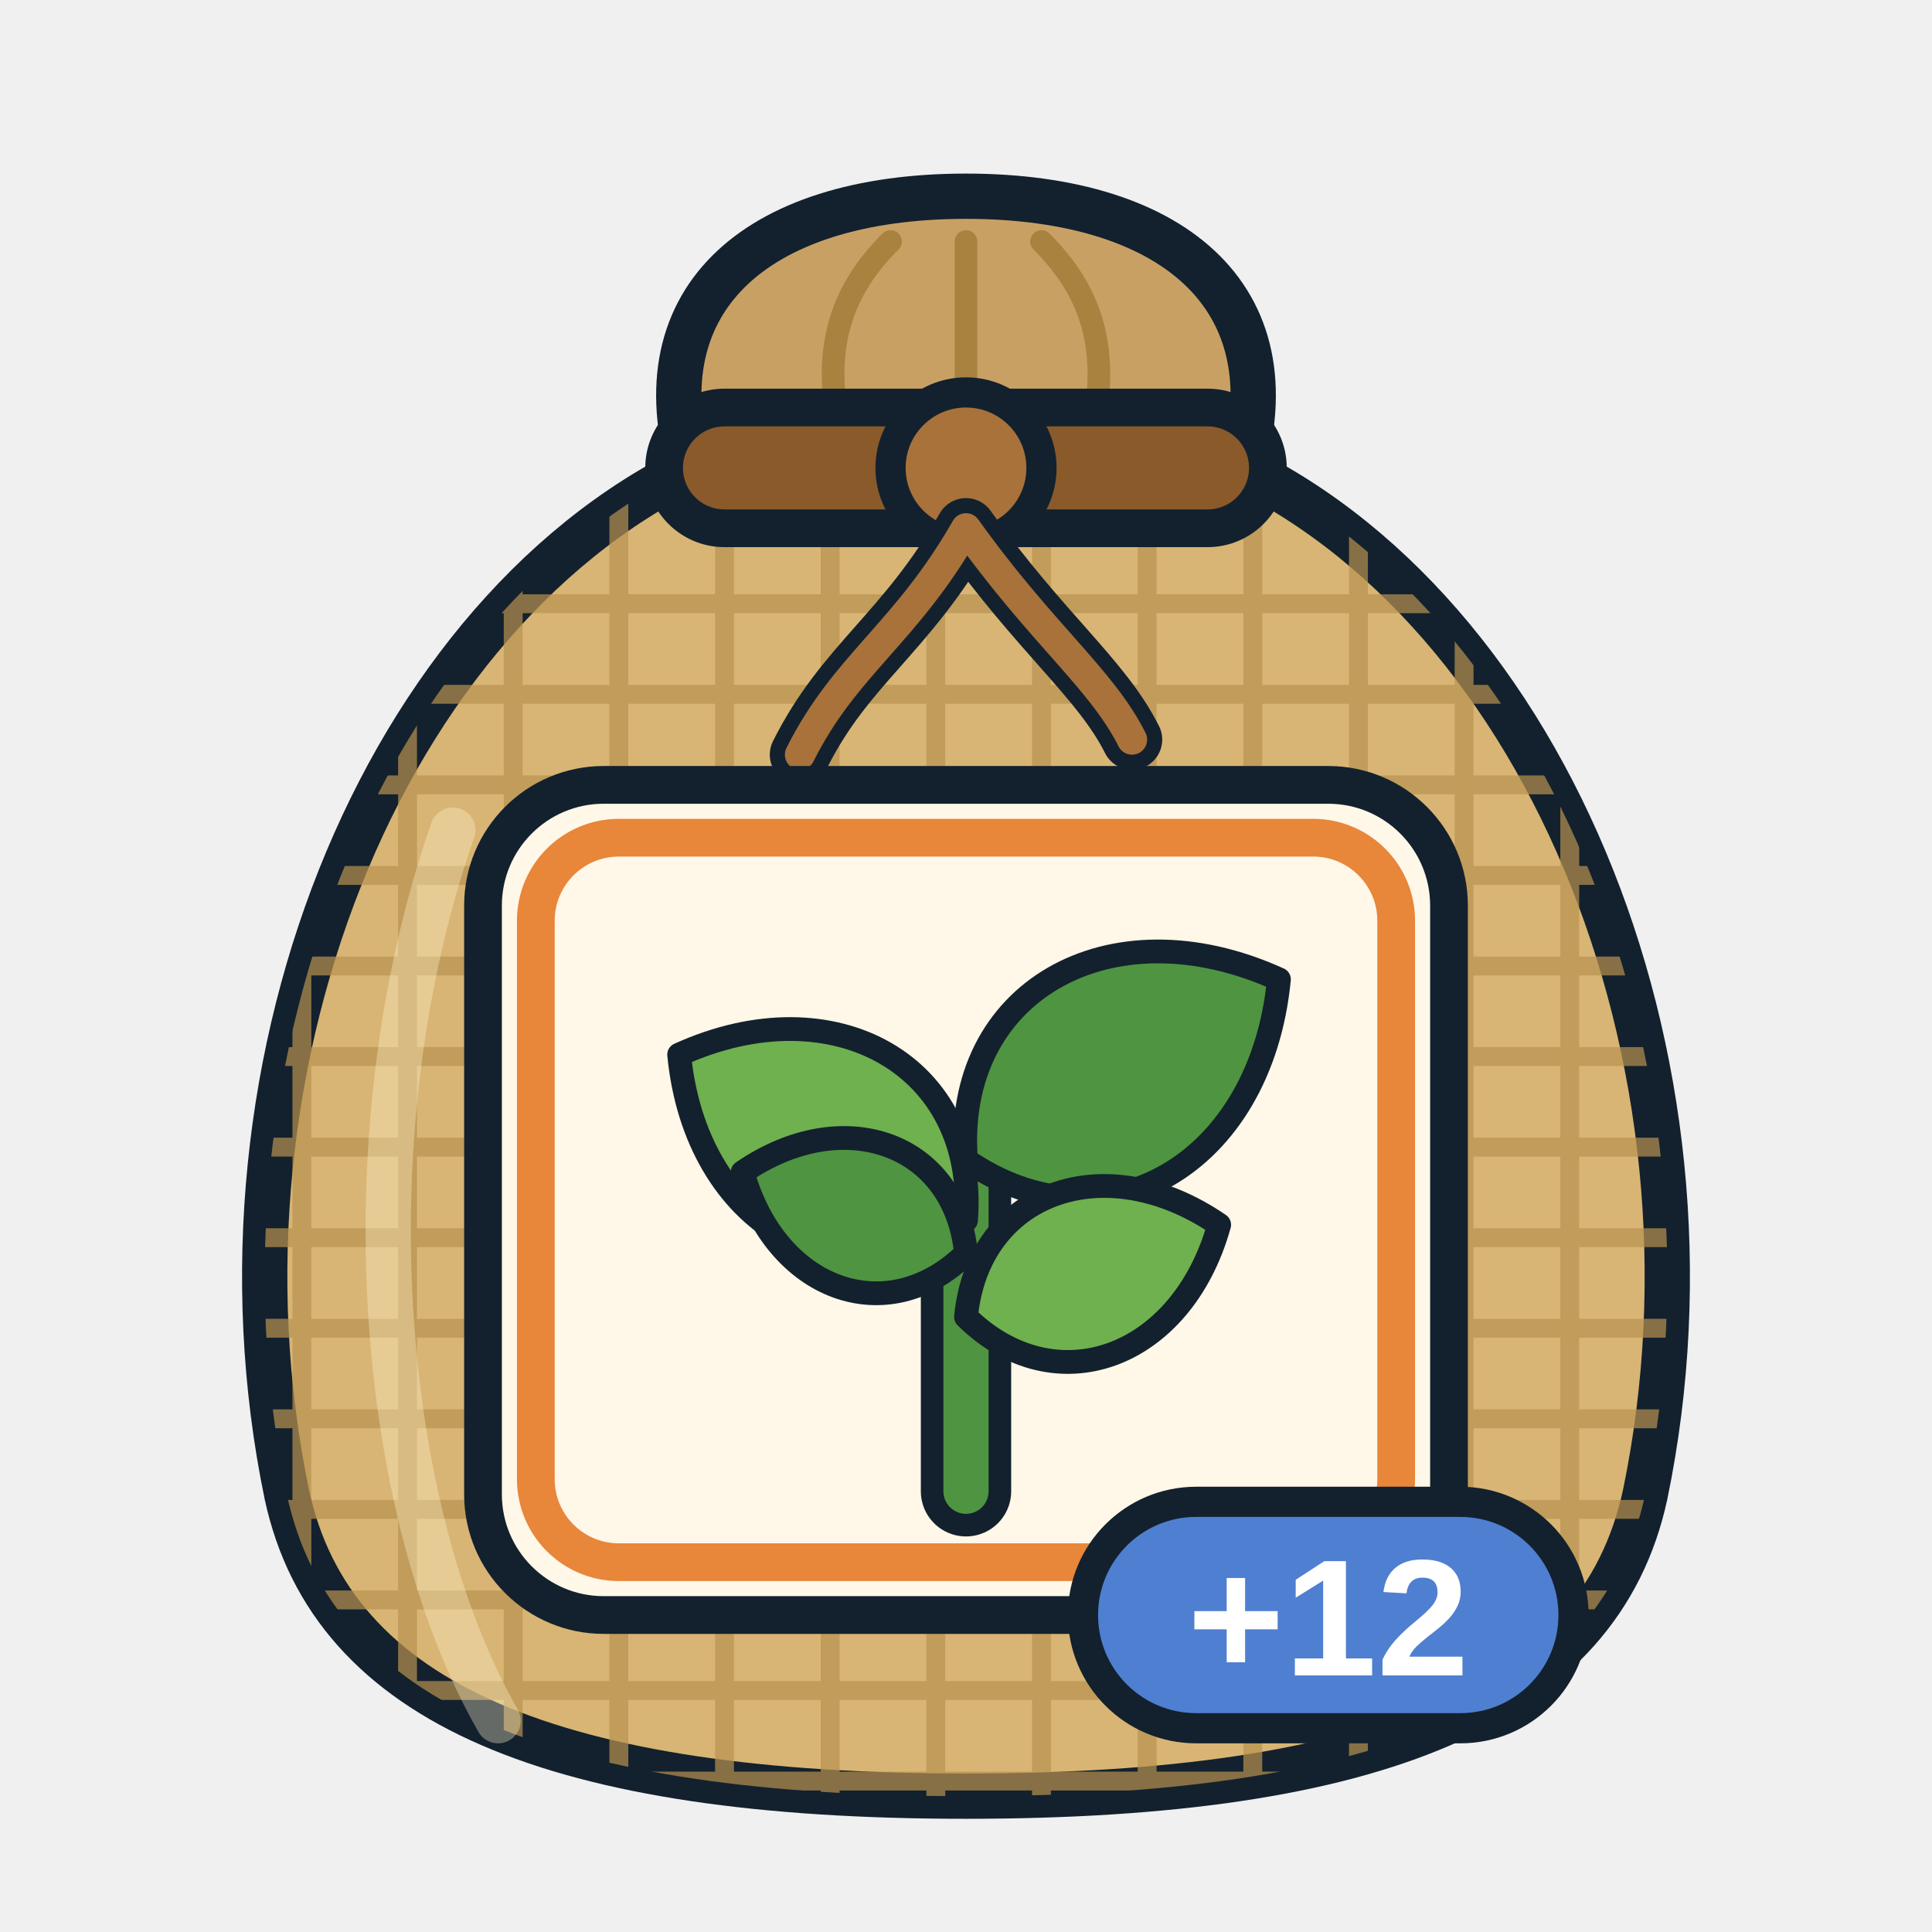
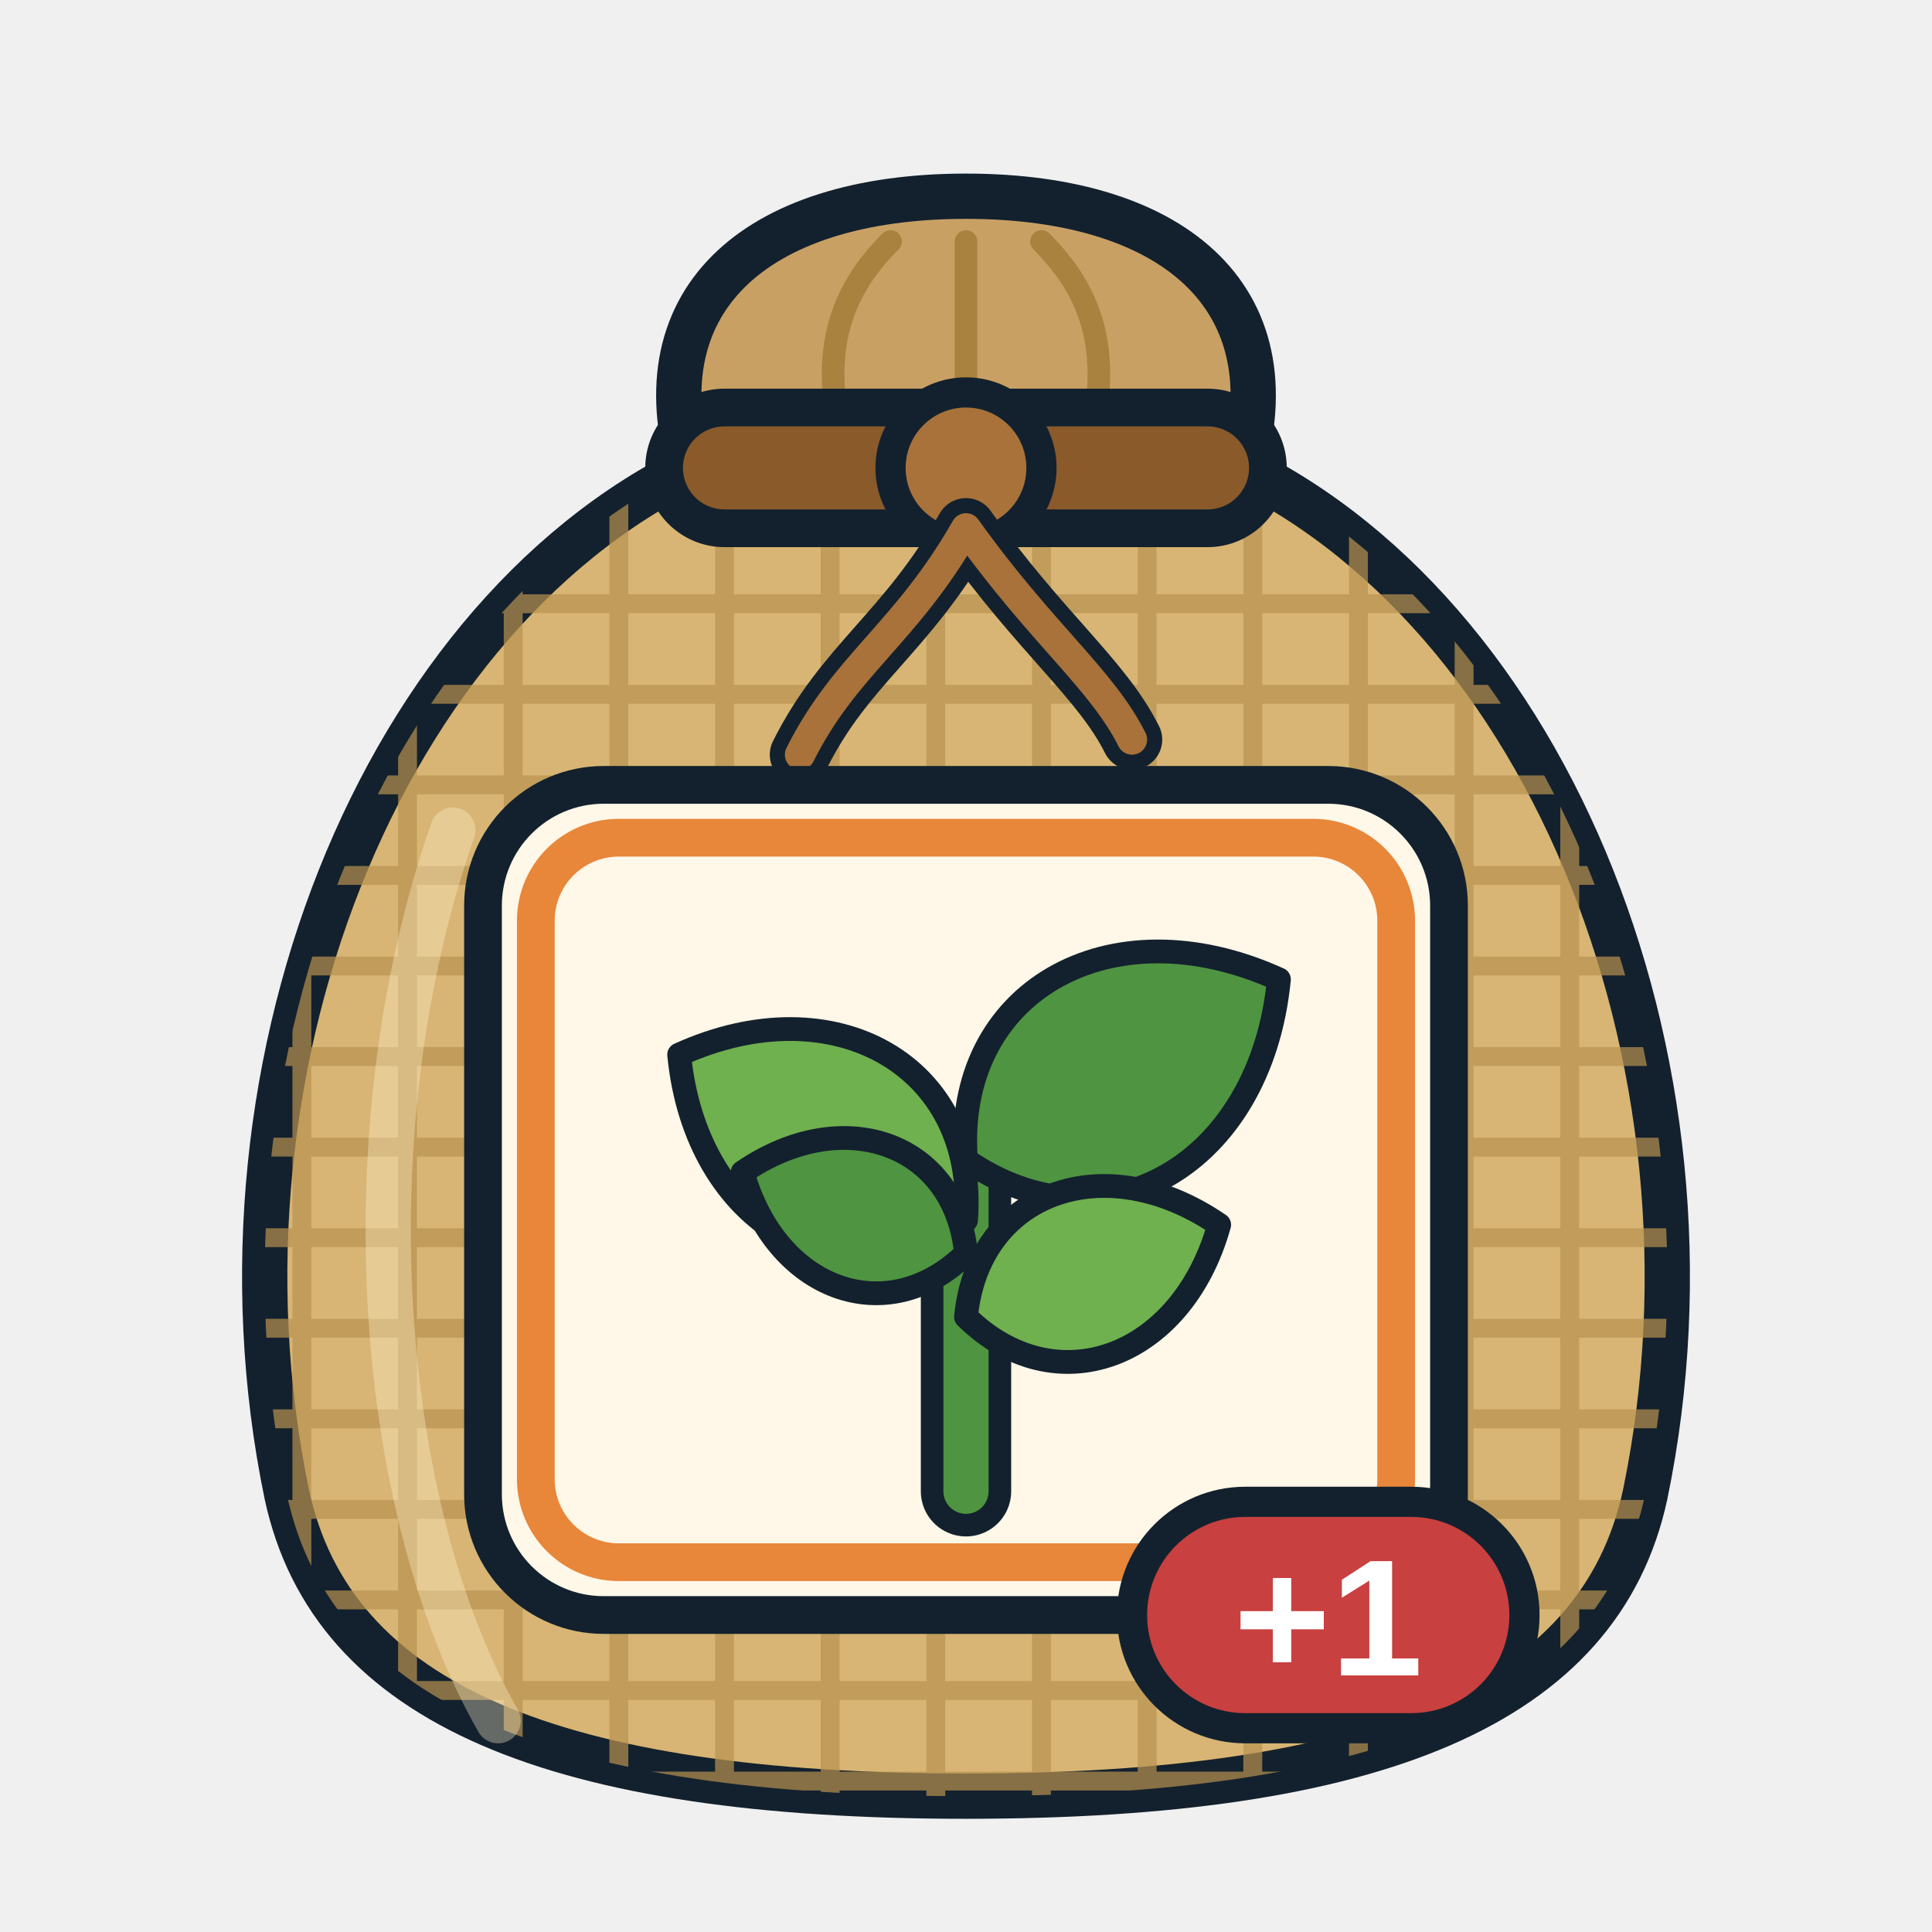
<svg xmlns="http://www.w3.org/2000/svg" viewBox="0 0 256 256" width="256" height="256">
  <defs>
    <clipPath id="sk">
      <path d="M96 60 C52 78 26 140 38 198 C44 226 74 238 128 238 C182 238 212 226 218 198 C230 140 204 78 160 60 Z" />
    </clipPath>
  </defs>
  <path d="M92 64 C84 40 100 26 128 26 C156 26 172 40 164 64 Z" fill="#c9a064" stroke="#13212e" stroke-width="6" stroke-linejoin="round" />
  <path d="M112 60 C108 46 112 38 118 32 M128 60 V32 M144 60 C148 46 144 38 138 32" fill="none" stroke="#a8823e" stroke-width="3" stroke-linecap="round" />
  <path d="M96 60 C52 78 26 140 38 198 C44 226 74 238 128 238 C182 238 212 226 218 198 C230 140 204 78 160 60 Z" fill="#d8b574" stroke="#13212e" stroke-width="6" stroke-linejoin="round" />
  <g clip-path="url(#sk)" stroke="#b8924e" stroke-width="2.5" opacity="0.7">
    <path d="M20 80 H240" />
    <path d="M20 92 H240" />
    <path d="M20 104 H240" />
    <path d="M20 116 H240" />
    <path d="M20 128 H240" />
    <path d="M20 140 H240" />
    <path d="M20 152 H240" />
    <path d="M20 164 H240" />
    <path d="M20 176 H240" />
    <path d="M20 188 H240" />
    <path d="M20 200 H240" />
    <path d="M20 212 H240" />
    <path d="M20 224 H240" />
    <path d="M20 236 H240" />
    <path d="M40 60 V240" />
    <path d="M54 60 V240" />
    <path d="M68 60 V240" />
    <path d="M82 60 V240" />
    <path d="M96 60 V240" />
    <path d="M110 60 V240" />
    <path d="M124 60 V240" />
    <path d="M138 60 V240" />
    <path d="M152 60 V240" />
    <path d="M166 60 V240" />
    <path d="M180 60 V240" />
    <path d="M194 60 V240" />
    <path d="M208 60 V240" />
  </g>
  <path d="M60 110 C46 150 50 200 66 228" fill="none" stroke="#fff3cf" stroke-width="6" stroke-linecap="round" opacity="0.35" />
  <rect x="88" y="54" width="80" height="16" rx="8" fill="#8a5a2b" stroke="#13212e" stroke-width="5" />
  <circle cx="128" cy="62" r="10" fill="#a8723a" stroke="#13212e" stroke-width="4" />
  <path d="M128 70 C120 84 112 88 106 100 M128 70 C138 84 146 90 150 98" fill="none" stroke="#13212e" stroke-width="8" stroke-linecap="round" />
  <path d="M128 70 C120 84 112 88 106 100 M128 70 C138 84 146 90 150 98" fill="none" stroke="#a8723a" stroke-width="4" stroke-linecap="round" />
  <rect x="64" y="104" width="128" height="110" rx="16" fill="#fff7e8" stroke="#13212e" stroke-width="5" />
  <rect x="71" y="111" width="114" height="96" rx="11" fill="none" stroke="#e8863a" stroke-width="5" />
  <g transform="translate(75.5 111.5) scale(1.05)">
    <path d="M50 82 L50 40.2" fill="none" stroke="#13212e" stroke-width="11.4" stroke-linecap="round" />
    <path d="M50 82 L50 40.2" fill="none" stroke="#4f9440" stroke-width="5.7" stroke-linecap="round" />
    <path d="M0 0 C8.36 -17.556, 29.26 -17.556, 41.8 0 C29.26 17.556, 8.36 17.556, 0 0 Z" transform="translate(50 47.8) rotate(-150)" fill="#6fb04f" stroke="#13212e" stroke-width="3" stroke-linejoin="round" stroke-linecap="round" />
    <path d="M0 0 C9.12 -19.152, 31.92 -19.152, 45.6 0 C31.92 19.152, 9.12 19.152, 0 0 Z" transform="translate(50 40.2) rotate(-30)" fill="#4f9440" stroke="#13212e" stroke-width="3" stroke-linejoin="round" stroke-linecap="round" />
    <path d="M0 0 C6.8 -14.28, 23.8 -14.28, 34 0 C23.8 14.28, 6.8 14.28, 0 0 Z" transform="translate(50 60) rotate(-20)" fill="#6fb04f" stroke="#13212e" stroke-width="3" stroke-linejoin="round" stroke-linecap="round" />
    <path d="M0 0 C6 -12.6, 21 -12.6, 30 0 C21 12.6, 6 12.6, 0 0 Z" transform="translate(50 52) rotate(-160)" fill="#4f9440" stroke="#13212e" stroke-width="3" stroke-linejoin="round" stroke-linecap="round" />
  </g>
  <g>
-     <rect x="143.5" y="199" width="65" height="30" rx="15" fill="#4f7fd0" stroke="#13212e" stroke-width="4" />
-     <text x="176" y="222" font-family="Arial Black, Arial, Helvetica, sans-serif" font-weight="900" font-size="22" text-anchor="middle" fill="#ffffff">+12</text>
+     <rect x="150" y="199" width="52" height="30" rx="15" fill="#c8403f" stroke="#13212e" stroke-width="4" />
+     <text x="176" y="222" font-family="Arial Black, Arial, Helvetica, sans-serif" font-weight="900" font-size="22" text-anchor="middle" fill="#ffffff">+1</text>
  </g>
</svg>
